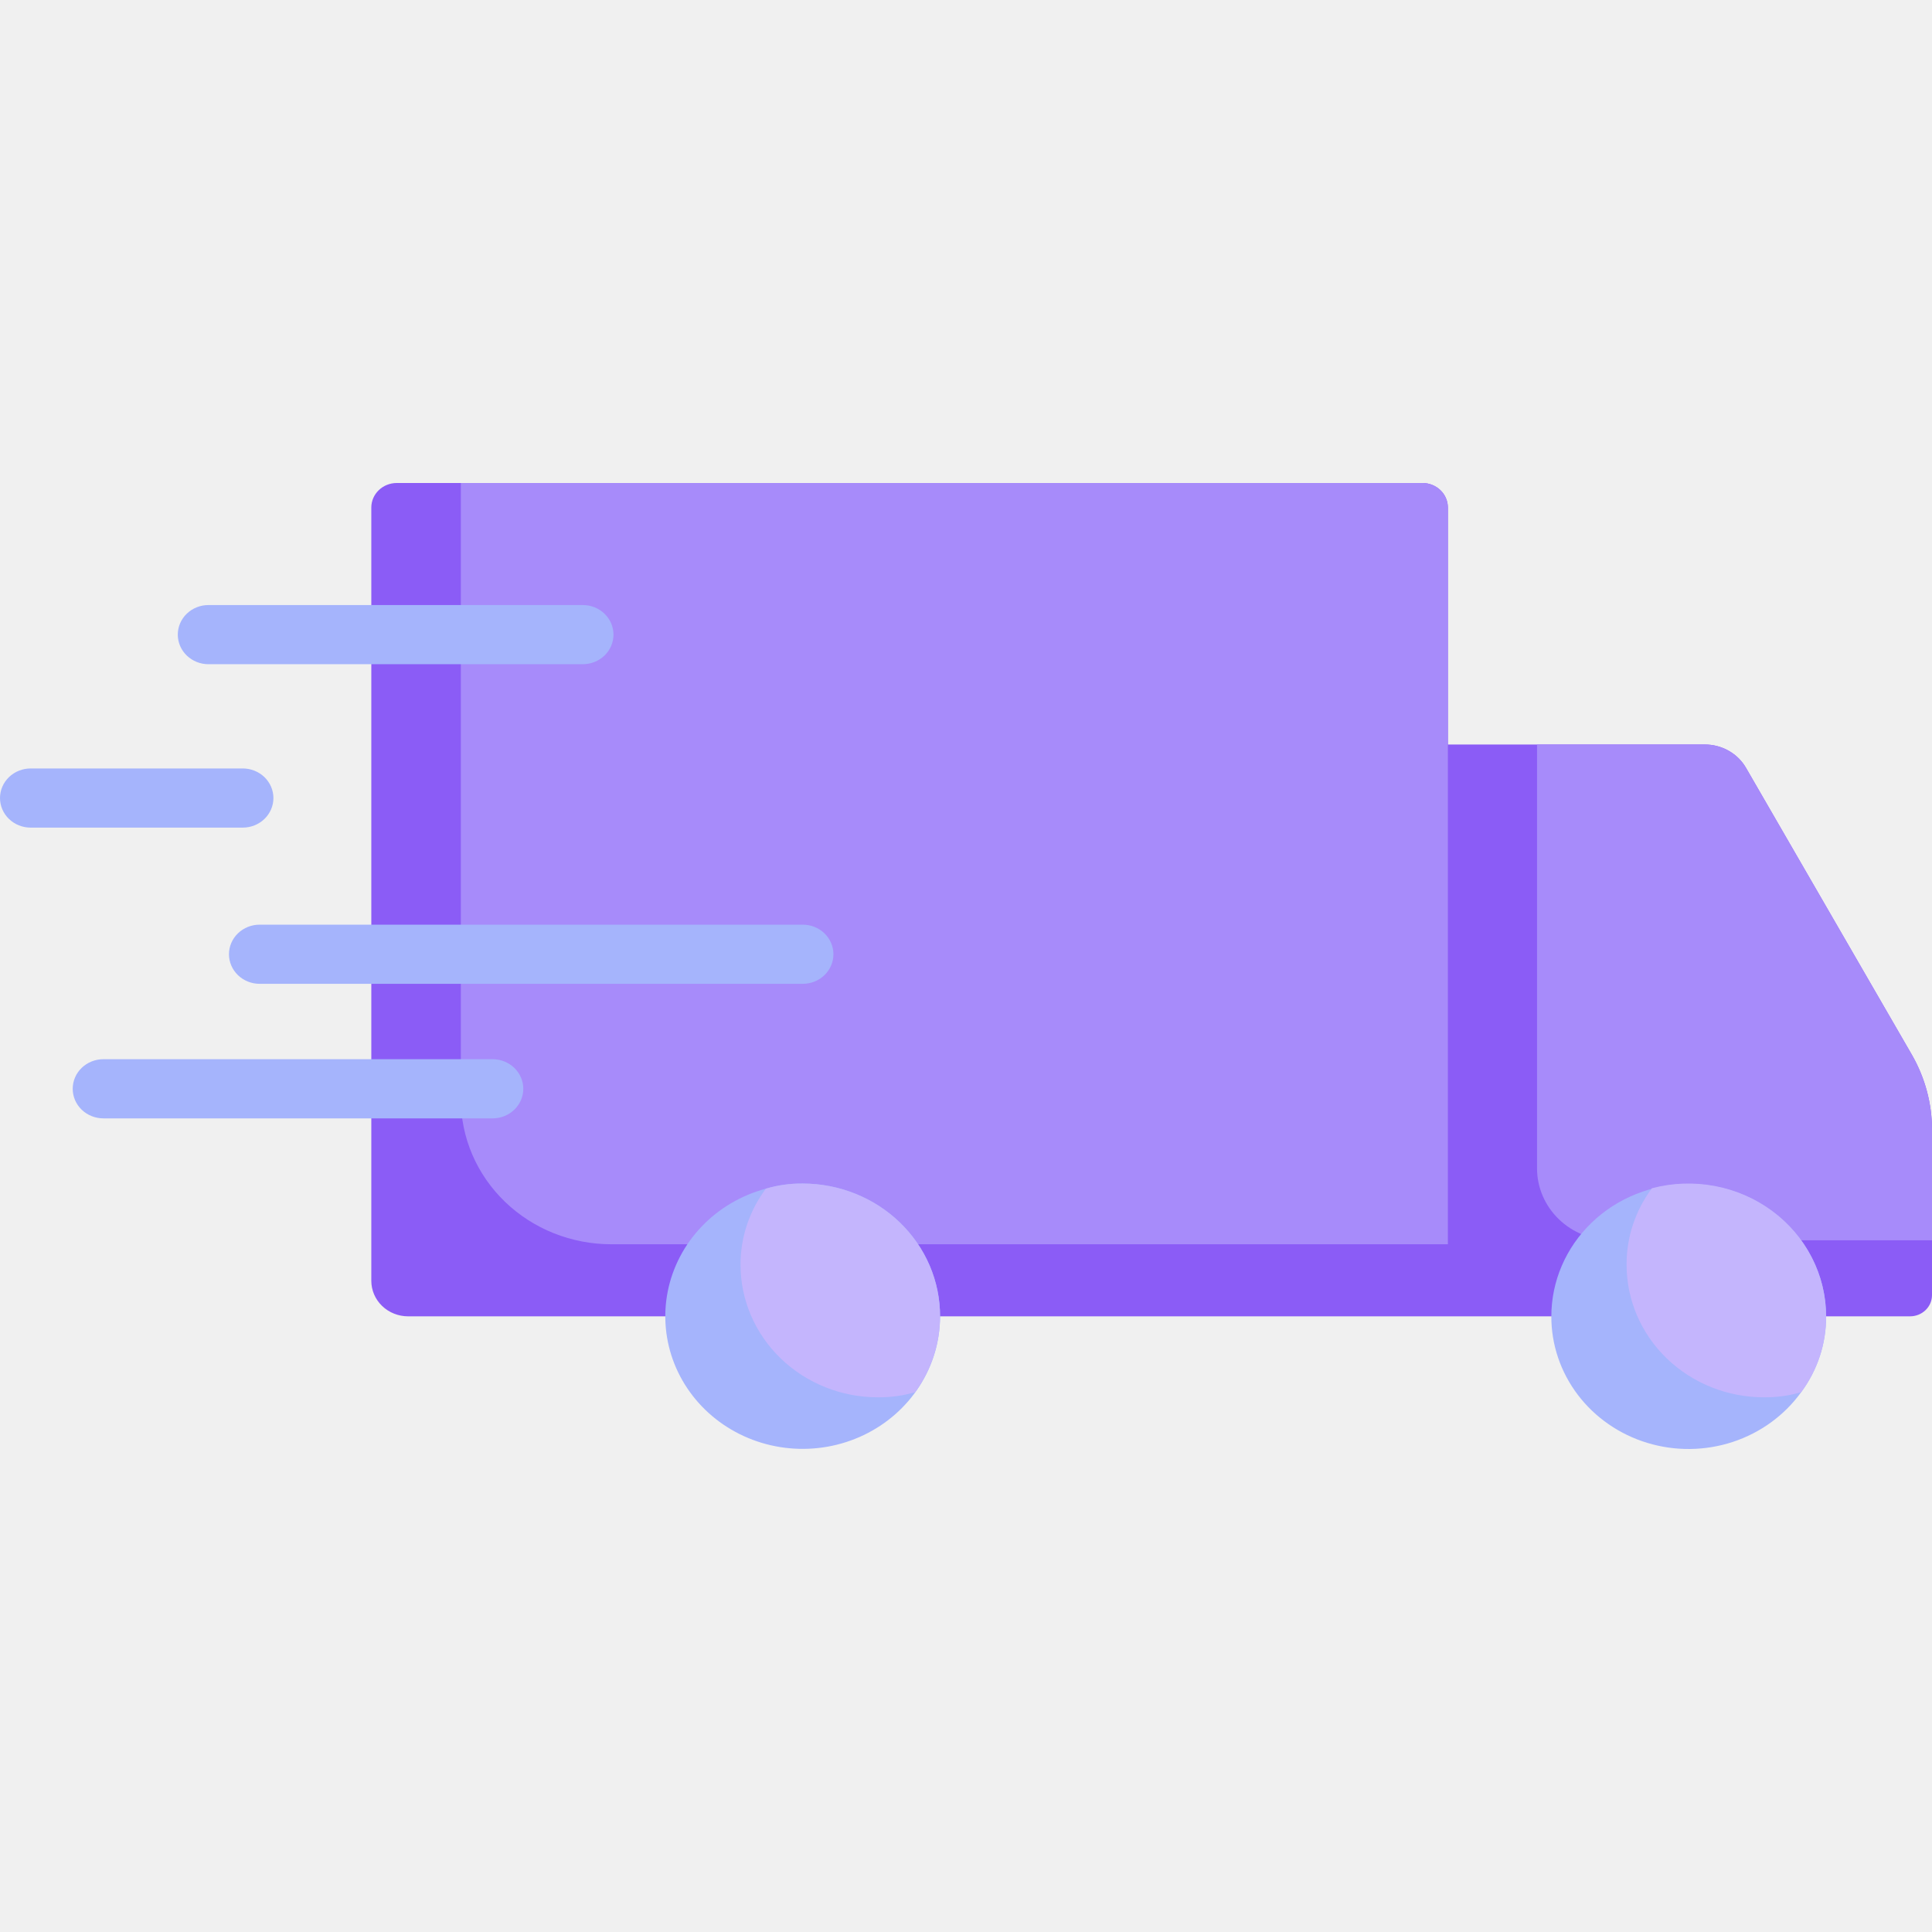
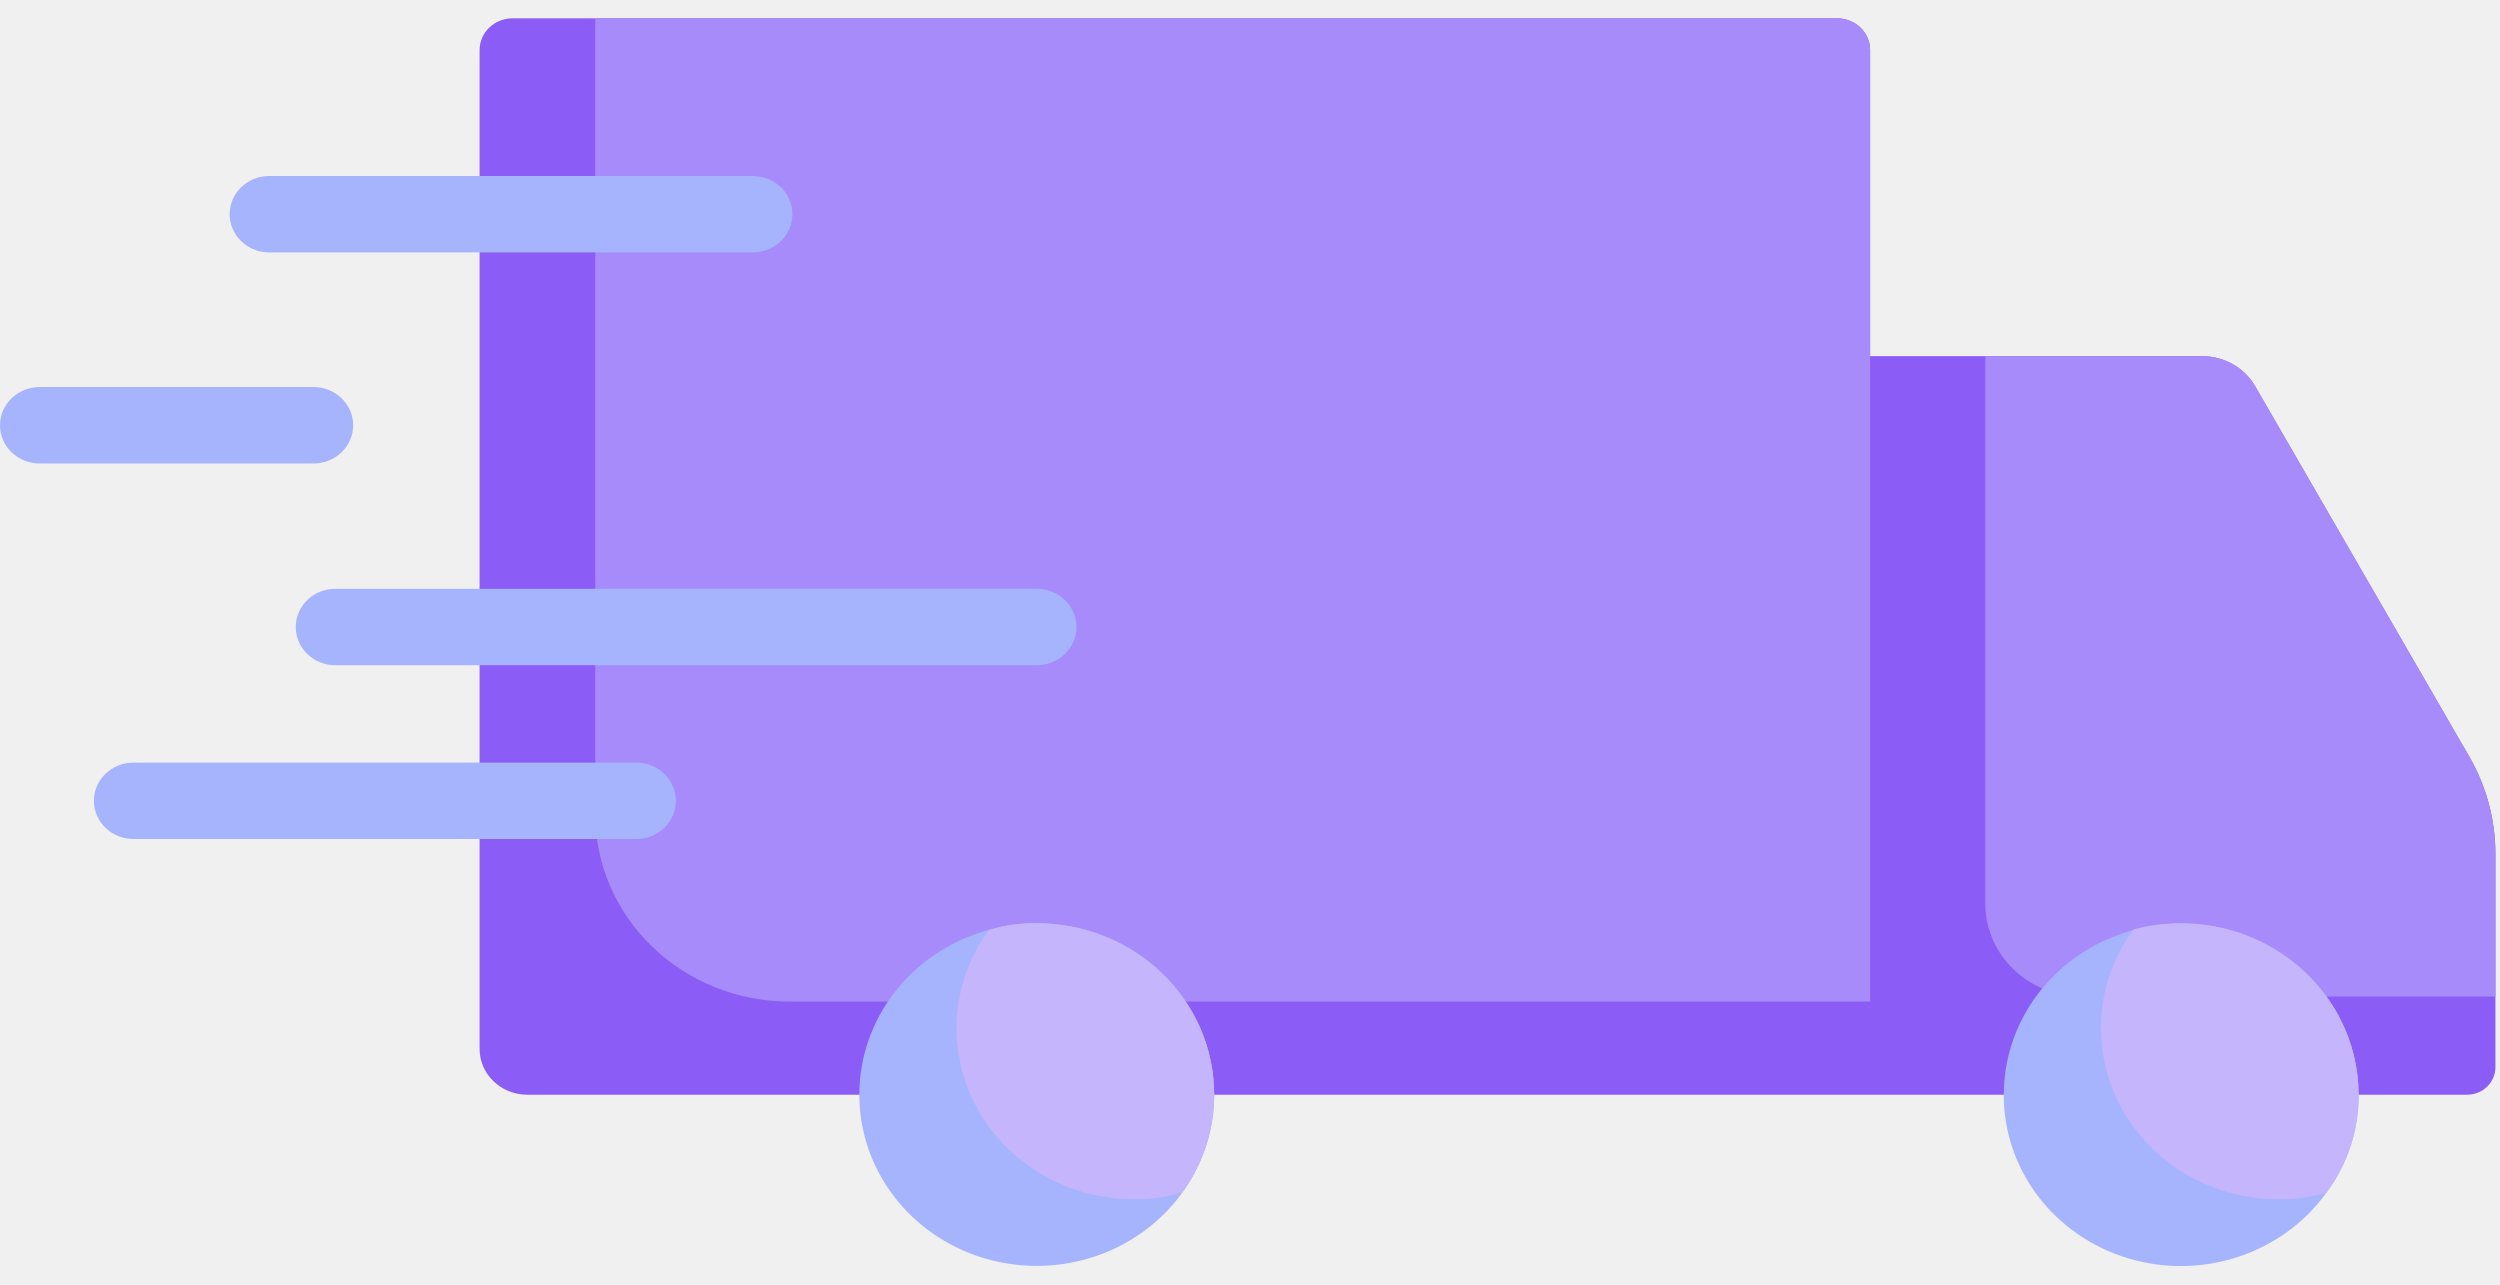
- <svg xmlns="http://www.w3.org/2000/svg" width="136" height="136" viewBox="0 0 136 136" fill="none">
-   <g clip-path="url(#clip0_1607_301)">
-     <path d="M134.59 74.261L122.904 54.047C122.616 53.548 122.194 53.134 121.682 52.846C121.171 52.557 120.589 52.407 119.997 52.409H101.922V35.721C101.92 35.265 101.732 34.828 101.398 34.506C101.063 34.183 100.61 34.002 100.137 34H27.922C27.449 34.002 26.996 34.183 26.662 34.506C26.328 34.828 26.139 35.265 26.138 35.721V90.162C26.138 90.825 26.411 91.461 26.896 91.929C27.382 92.398 28.041 92.661 28.728 92.661H134.446C134.65 92.662 134.853 92.624 135.042 92.549C135.231 92.474 135.402 92.363 135.547 92.224C135.691 92.085 135.806 91.919 135.884 91.737C135.961 91.554 136.001 91.359 136 91.162V79.536C136.001 77.691 135.516 75.876 134.59 74.261Z" fill="#8B5CF6" />
-     <path d="M136.001 79.536V87.31H113.447C112.055 87.31 110.719 86.777 109.735 85.827C108.75 84.877 108.197 83.589 108.197 82.246V52.408H119.998C120.59 52.406 121.172 52.557 121.683 52.845C122.194 53.133 122.616 53.548 122.905 54.047L134.591 74.26C135.516 75.875 136.001 77.691 136.001 79.536Z" fill="#A78BFA" />
-     <path d="M128.545 92.67C128.555 94.581 127.941 96.446 126.79 98.001C125.615 99.631 123.932 100.856 121.985 101.499C120.037 102.141 117.928 102.167 115.965 101.571C114.002 100.976 112.287 99.792 111.071 98.19C109.855 96.589 109.2 94.655 109.204 92.67C109.204 90.195 110.223 87.822 112.036 86.073C113.85 84.323 116.31 83.34 118.875 83.34C121.439 83.34 123.899 84.323 125.713 86.073C127.527 87.822 128.545 90.195 128.545 92.67Z" fill="#A5B4FC" />
-     <path d="M101.922 35.721V87.588H43.036C41.644 87.588 40.267 87.324 38.981 86.811C37.696 86.297 36.528 85.544 35.544 84.595C34.56 83.646 33.78 82.519 33.247 81.279C32.715 80.039 32.441 78.71 32.441 77.368V34H100.137C100.61 34.002 101.063 34.183 101.397 34.506C101.732 34.828 101.92 35.265 101.922 35.721Z" fill="#A78BFA" />
-     <path d="M128.545 92.67C128.555 94.581 127.941 96.446 126.79 98.001C125.941 98.249 125.058 98.37 124.171 98.362C121.606 98.361 119.146 97.378 117.333 95.628C115.52 93.879 114.5 91.506 114.5 89.032C114.491 87.1 115.115 85.215 116.284 83.646C117.723 83.265 119.234 83.21 120.699 83.485C122.164 83.759 123.544 84.357 124.73 85.23C125.917 86.103 126.878 87.229 127.54 88.519C128.202 89.81 128.546 91.23 128.545 92.67Z" fill="#C4B5FD" />
-     <path d="M66.174 92.67C66.173 94.407 65.668 96.109 64.718 97.585C63.768 99.061 62.409 100.251 60.795 101.022C59.182 101.793 57.377 102.114 55.584 101.949C53.791 101.784 52.082 101.14 50.649 100.088C49.215 99.036 48.115 97.619 47.471 95.997C46.828 94.374 46.666 92.611 47.005 90.904C47.345 89.198 48.171 87.618 49.392 86.34C50.612 85.062 52.178 84.139 53.913 83.674C54.752 83.426 55.626 83.304 56.503 83.313C57.775 83.314 59.035 83.557 60.209 84.028C61.384 84.499 62.451 85.188 63.349 86.058C64.247 86.927 64.959 87.958 65.444 89.092C65.929 90.227 66.177 91.443 66.174 92.67Z" fill="#A5B4FC" />
-     <path d="M66.174 92.67C66.17 94.579 65.557 96.44 64.418 98.001C63.569 98.249 62.686 98.371 61.799 98.362C59.234 98.361 56.775 97.378 54.962 95.629C53.148 93.879 52.129 91.507 52.128 89.032C52.124 87.11 52.748 85.234 53.913 83.674C54.752 83.426 55.626 83.304 56.503 83.313C57.775 83.314 59.035 83.557 60.209 84.028C61.384 84.499 62.451 85.188 63.349 86.058C64.247 86.927 64.959 87.958 65.444 89.092C65.929 90.227 66.177 91.443 66.174 92.67Z" fill="#C4B5FD" />
-     <path d="M34.677 78.726H7.276C6.704 78.726 6.155 78.506 5.75 78.116C5.345 77.725 5.118 77.196 5.118 76.643C5.118 76.091 5.345 75.561 5.75 75.171C6.155 74.78 6.704 74.561 7.276 74.561H34.677C35.25 74.561 35.799 74.78 36.203 75.171C36.608 75.561 36.836 76.091 36.836 76.643C36.836 77.196 36.608 77.725 36.203 78.116C35.799 78.506 35.25 78.726 34.677 78.726ZM56.509 69.255H18.277C17.704 69.255 17.155 69.035 16.75 68.645C16.346 68.254 16.118 67.725 16.118 67.172C16.118 66.62 16.346 66.09 16.75 65.7C17.155 65.309 17.704 65.09 18.277 65.09H56.509C57.081 65.09 57.63 65.309 58.035 65.7C58.44 66.09 58.667 66.62 58.667 67.172C58.667 67.725 58.44 68.254 58.035 68.645C57.63 69.035 57.081 69.255 56.509 69.255ZM17.088 58.259H2.159C1.586 58.259 1.037 58.04 0.632 57.649C0.227 57.259 0 56.729 0 56.177C0 55.625 0.227 55.095 0.632 54.704C1.037 54.314 1.586 54.094 2.159 54.094H17.088C17.661 54.094 18.21 54.314 18.615 54.704C19.019 55.095 19.247 55.625 19.247 56.177C19.247 56.729 19.019 57.259 18.615 57.649C18.21 58.04 17.661 58.259 17.088 58.259ZM41.026 46.756H14.673C14.101 46.756 13.552 46.536 13.147 46.146C12.742 45.755 12.515 45.226 12.515 44.673C12.515 44.121 12.742 43.591 13.147 43.201C13.552 42.81 14.101 42.591 14.673 42.591H41.026C41.599 42.591 42.148 42.81 42.553 43.201C42.958 43.591 43.185 44.121 43.185 44.673C43.185 45.226 42.958 45.755 42.553 46.146C42.148 46.536 41.599 46.756 41.026 46.756Z" fill="#A5B4FC" />
-   </g>
-   <defs>
-     <clipPath id="clip0_1607_301">
-       <rect width="136" height="136" fill="white" />
-     </clipPath>
-   </defs>
+ <svg xmlns="http://www.w3.org/2000/svg" width="109" height="56" viewBox="0 0 109 56" fill="none">
+   <path d="M107.672 33.009L98.323 16.838C98.092 16.439 97.755 16.107 97.346 15.876C96.937 15.646 96.472 15.525 95.998 15.527H81.537V2.177C81.536 1.812 81.385 1.463 81.118 1.205C80.851 0.947 80.488 0.801 80.11 0.8H22.338C21.959 0.801 21.597 0.947 21.33 1.205C21.062 1.463 20.911 1.812 20.91 2.177V45.73C20.91 46.26 21.128 46.769 21.517 47.144C21.906 47.518 22.433 47.729 22.983 47.729H107.557C107.72 47.73 107.882 47.699 108.033 47.639C108.185 47.579 108.322 47.49 108.437 47.379C108.553 47.267 108.645 47.135 108.707 46.989C108.769 46.843 108.801 46.687 108.8 46.529V37.229C108.801 35.753 108.413 34.3 107.672 33.009Z" fill="#8B5CF6" />
+   <path d="M108.801 37.229V43.448H90.758C89.644 43.448 88.575 43.021 87.788 42.262C87 41.502 86.558 40.471 86.558 39.397V15.527H95.998C96.472 15.525 96.937 15.646 97.346 15.876C97.755 16.107 98.093 16.439 98.324 16.837L107.672 33.008C108.413 34.3 108.801 35.752 108.801 37.229Z" fill="#A78BFA" />
+   <path d="M102.836 47.736C102.844 49.264 102.353 50.757 101.432 52.001C100.492 53.305 99.145 54.285 97.588 54.799C96.03 55.313 94.343 55.333 92.772 54.857C91.201 54.381 89.83 53.433 88.857 52.152C87.884 50.871 87.36 49.324 87.363 47.736C87.363 45.756 88.178 43.858 89.629 42.458C91.08 41.058 93.048 40.272 95.1 40.272C97.151 40.272 99.119 41.058 100.57 42.458C102.021 43.858 102.836 45.756 102.836 47.736Z" fill="#A5B4FC" />
+   <path d="M81.537 2.177V43.671H34.428C33.315 43.671 32.213 43.459 31.185 43.048C30.157 42.637 29.222 42.035 28.435 41.276C27.648 40.517 27.024 39.615 26.598 38.623C26.172 37.631 25.953 36.568 25.953 35.494V0.8H80.11C80.488 0.801 80.85 0.947 81.118 1.205C81.385 1.463 81.536 1.812 81.537 2.177Z" fill="#A78BFA" />
+   <path d="M102.836 47.736C102.844 49.264 102.353 50.757 101.432 52.001C100.753 52.199 100.046 52.296 99.336 52.289C97.285 52.289 95.317 51.502 93.866 50.103C92.416 48.703 91.6 46.805 91.6 44.826C91.593 43.28 92.092 41.772 93.027 40.517C94.179 40.212 95.388 40.168 96.559 40.388C97.731 40.608 98.835 41.085 99.784 41.784C100.733 42.483 101.503 43.383 102.032 44.415C102.561 45.448 102.837 46.584 102.836 47.736Z" fill="#C4B5FD" />
+   <path d="M52.939 47.736C52.938 49.126 52.535 50.487 51.774 51.668C51.014 52.849 49.927 53.801 48.636 54.418C47.345 55.035 45.901 55.291 44.467 55.159C43.033 55.027 41.666 54.512 40.519 53.67C39.372 52.829 38.492 51.695 37.977 50.397C37.462 49.099 37.333 47.688 37.604 46.324C37.876 44.959 38.537 43.694 39.513 42.672C40.489 41.65 41.742 40.911 43.13 40.539C43.801 40.34 44.501 40.243 45.203 40.25C46.22 40.251 47.228 40.445 48.167 40.822C49.107 41.199 49.961 41.751 50.679 42.446C51.398 43.141 51.967 43.966 52.355 44.874C52.743 45.782 52.941 46.754 52.939 47.736Z" fill="#A5B4FC" />
+   <path d="M52.939 47.736C52.936 49.263 52.446 50.752 51.535 52.001C50.855 52.199 50.149 52.296 49.439 52.289C47.388 52.289 45.42 51.502 43.969 50.103C42.519 48.703 41.703 46.805 41.703 44.826C41.699 43.288 42.199 41.787 43.13 40.539C43.802 40.34 44.501 40.243 45.203 40.25C46.22 40.251 47.228 40.445 48.168 40.822C49.107 41.199 49.961 41.751 50.679 42.446C51.398 43.141 51.967 43.966 52.355 44.874C52.743 45.782 52.941 46.754 52.939 47.736Z" fill="#C4B5FD" />
+   <path d="M27.742 36.581H5.821C5.363 36.581 4.924 36.405 4.6 36.093C4.276 35.78 4.094 35.356 4.094 34.915C4.094 34.473 4.276 34.049 4.6 33.737C4.924 33.424 5.363 33.249 5.821 33.249H27.742C28.2 33.249 28.639 33.424 28.963 33.737C29.287 34.049 29.469 34.473 29.469 34.915C29.469 35.356 29.287 35.78 28.963 36.093C28.639 36.405 28.2 36.581 27.742 36.581ZM45.207 29.004H14.621C14.164 29.004 13.724 28.828 13.4 28.516C13.076 28.203 12.895 27.78 12.895 27.338C12.895 26.896 13.076 26.472 13.4 26.16C13.724 25.847 14.164 25.672 14.621 25.672H45.207C45.665 25.672 46.104 25.847 46.428 26.16C46.752 26.472 46.934 26.896 46.934 27.338C46.934 27.78 46.752 28.203 46.428 28.516C46.104 28.828 45.665 29.004 45.207 29.004ZM13.671 20.207H1.727C1.269 20.207 0.83 20.032 0.506 19.72C0.182 19.407 0 18.983 0 18.541C0 18.1 0.182 17.676 0.506 17.363C0.83 17.051 1.269 16.875 1.727 16.875H13.671C14.129 16.875 14.568 17.051 14.892 17.363C15.216 17.676 15.398 18.1 15.398 18.541C15.398 18.983 15.216 19.407 14.892 19.72C14.568 20.032 14.129 20.207 13.671 20.207ZM32.821 11.005H11.739C11.281 11.005 10.841 10.829 10.518 10.517C10.194 10.204 10.012 9.781 10.012 9.339C10.012 8.897 10.194 8.473 10.518 8.161C10.841 7.848 11.281 7.673 11.739 7.673H32.821C33.279 7.673 33.718 7.848 34.042 8.161C34.366 8.473 34.548 8.897 34.548 9.339C34.548 9.781 34.366 10.204 34.042 10.517C33.718 10.829 33.279 11.005 32.821 11.005Z" fill="#A5B4FC" />
</svg>
